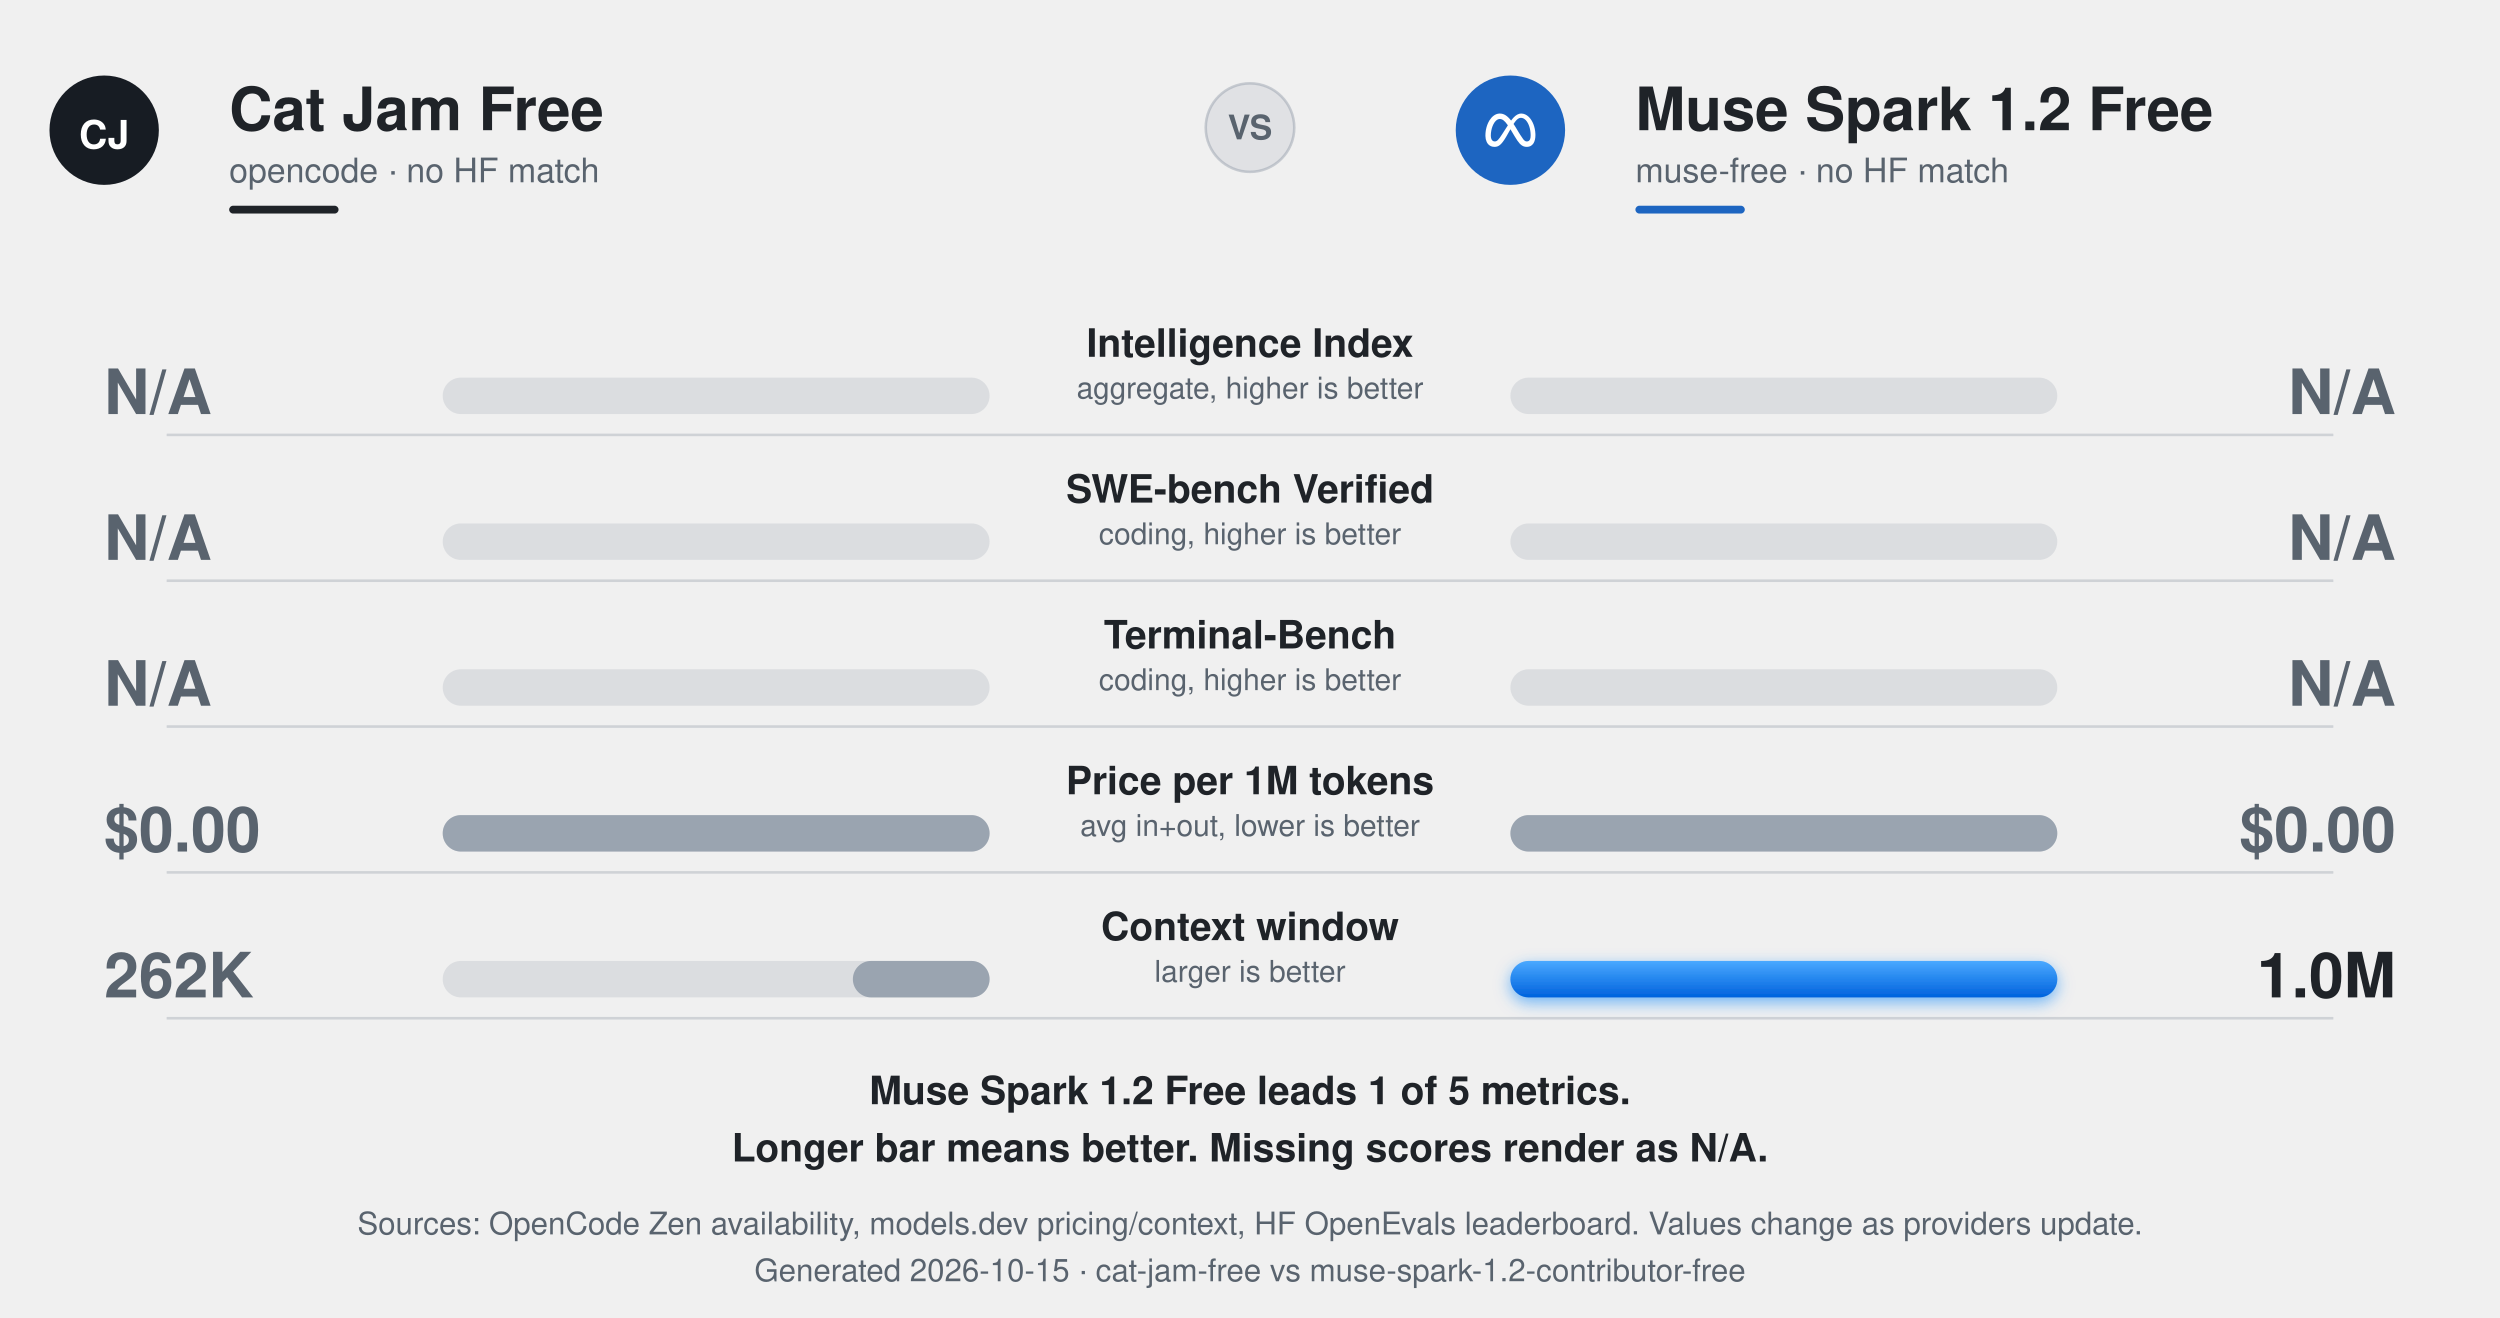
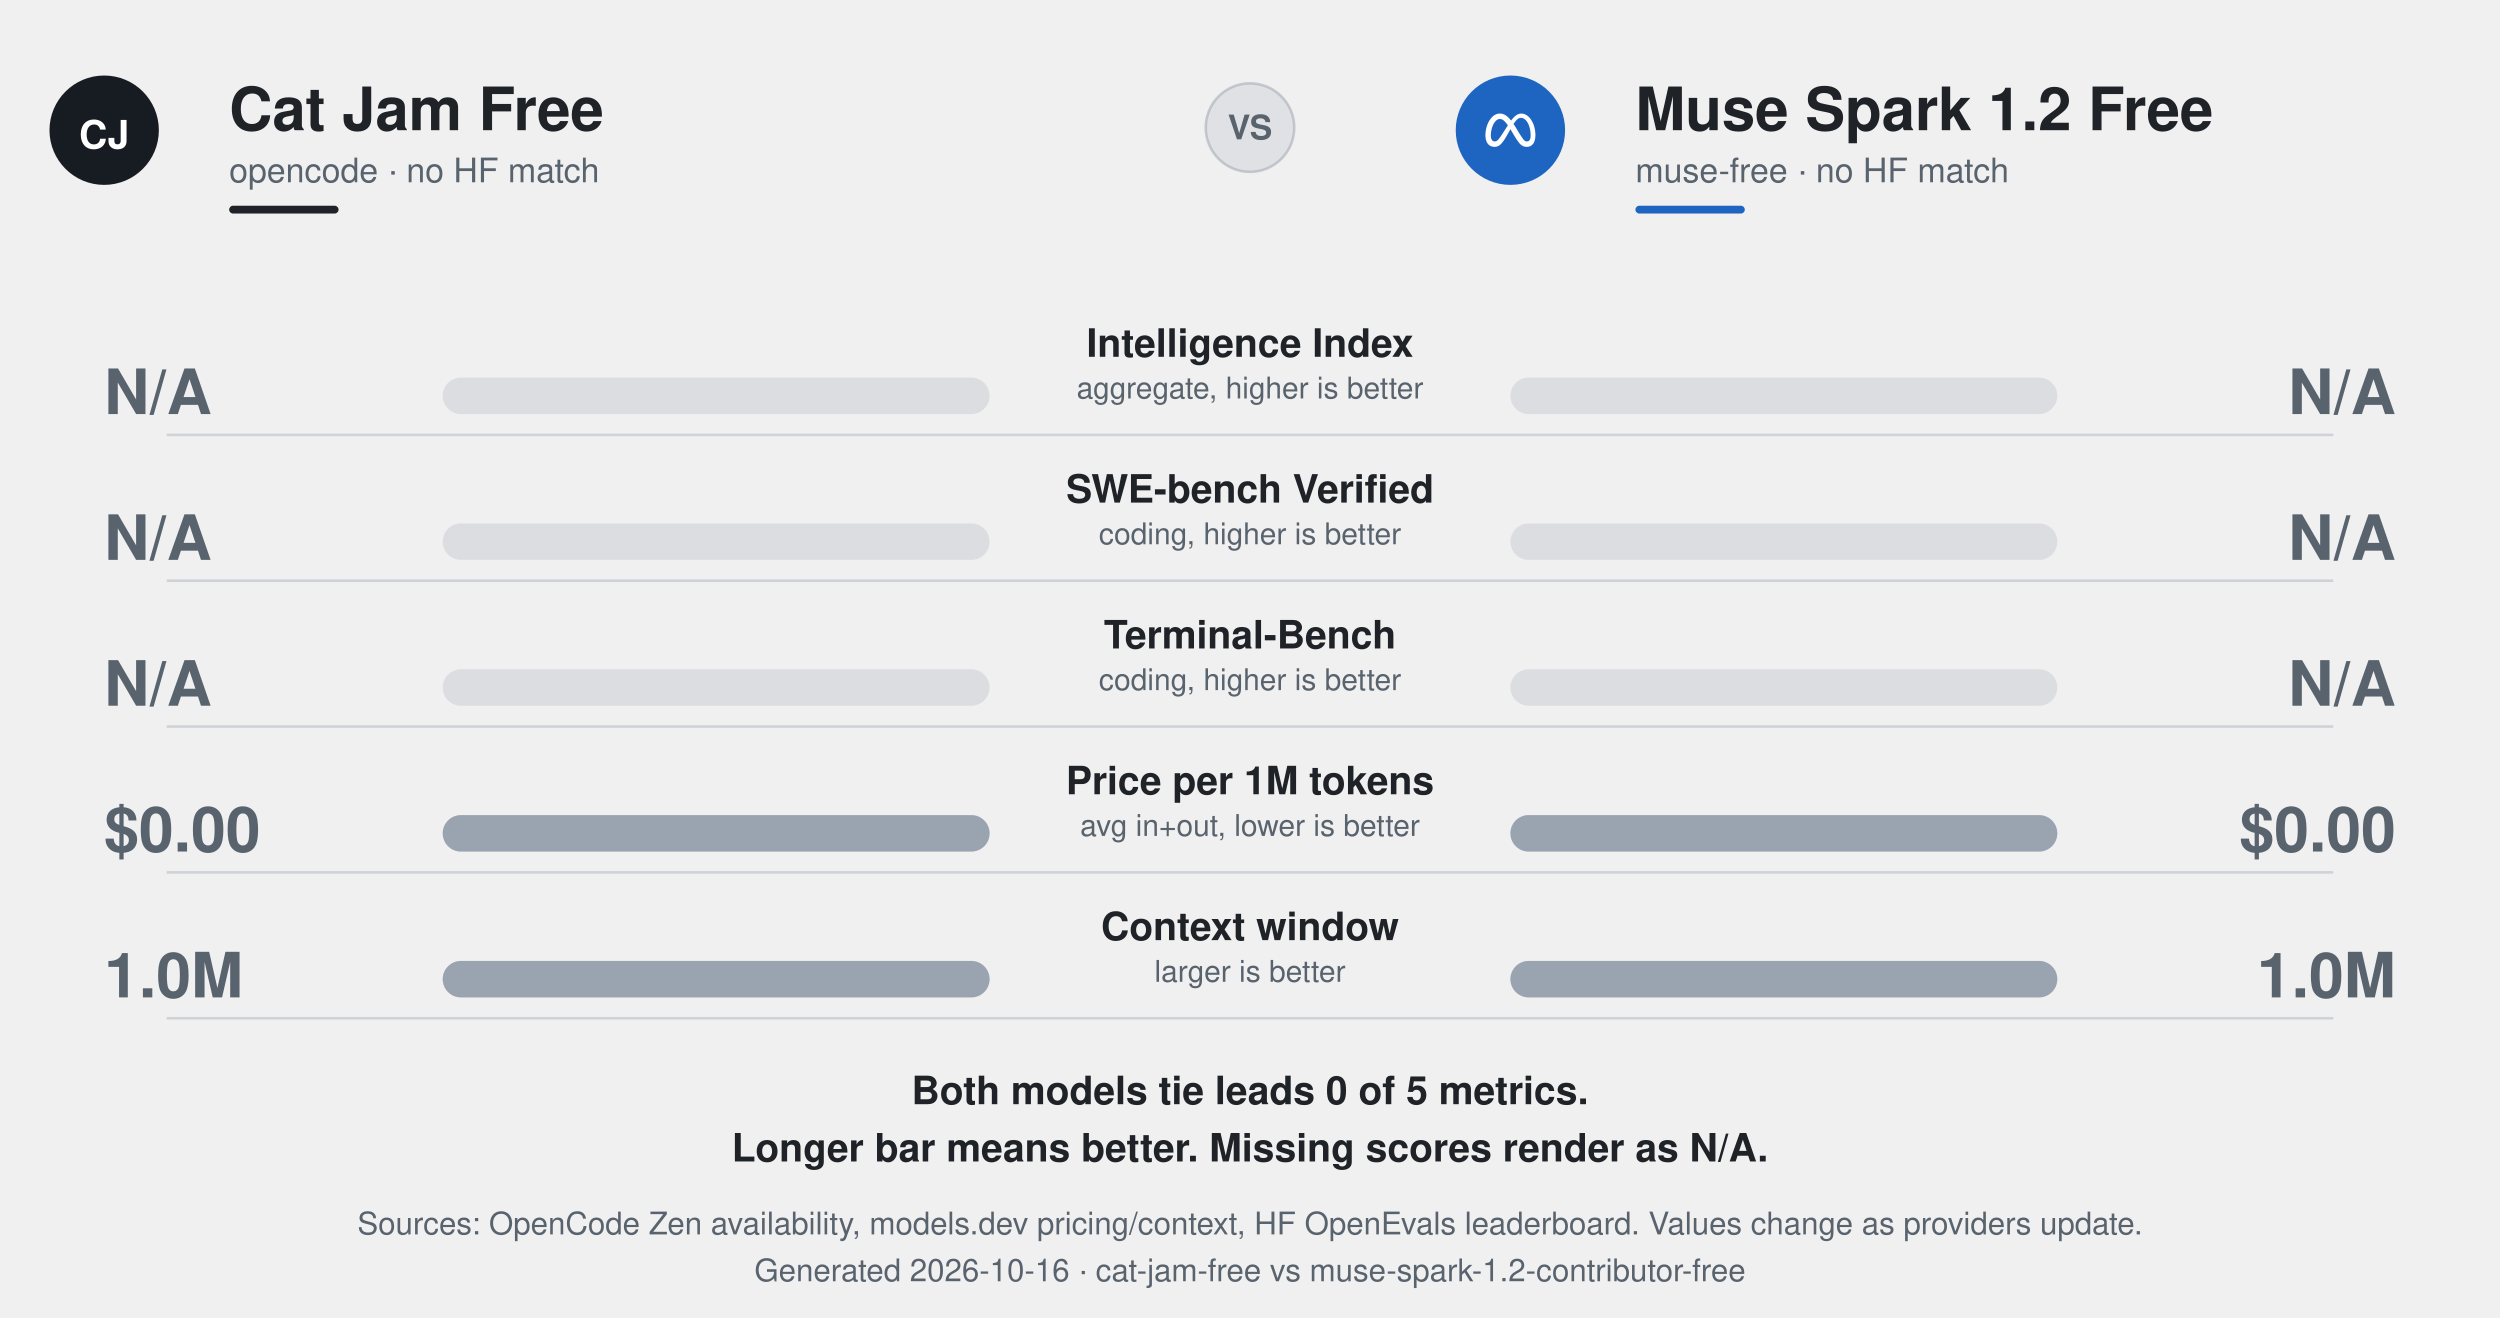
<svg xmlns="http://www.w3.org/2000/svg" width="960" height="506" viewBox="0 0 960 506" role="img" aria-labelledby="t d">
  <defs>
    <linearGradient id="gWin" x1="0" y1="0" x2="0" y2="1">
      <stop offset="0" stop-color="#4aa9ff" />
      <stop offset="1" stop-color="#0062dd" />
    </linearGradient>
    <linearGradient id="gLeft" x1="0" y1="0" x2="0" y2="1">
      <stop offset="0" stop-color="#4a545f" />
      <stop offset="1" stop-color="#171c23" />
    </linearGradient>
    <filter id="glowW" x="-30%" y="-150%" width="160%" height="400%">
      <feDropShadow dx="0" dy="2" stdDeviation="3" flood-color="#0082fb" flood-opacity=".55" />
    </filter>
    <style>
      text{font-variant-numeric:tabular-nums}
      @media (prefers-color-scheme:dark){
        .ink{fill:#f0f6fc}.mute{fill:#9198a1}.win{fill:#f0f6fc}.lose{fill:#8b95a1}
      }
    </style>
  </defs>
  <g font-family="ui-sans-serif,-apple-system,Segoe UI,Helvetica,Arial,sans-serif">
    <g transform="translate(40 50)">
      <circle r="21" fill="#171c23" />
      <text y="7" text-anchor="middle" font-size="15" font-weight="800" fill="#fff">CJ</text>
    </g>
    <text x="88" y="50" class="ink" fill="#1f2328" font-size="23" font-weight="800">Cat Jam Free</text>
    <text x="88" y="70" class="mute" fill="#59636e" font-size="13">opencode · no HF match</text>
    <rect class="ink" fill="#1f2328" x="88" y="79" width="42" height="3" rx="1.5" />
    <g transform="translate(580 50)">
      <circle r="21" fill="#1d65c1" />
      <g transform="translate(-9.6 -9.6) scale(0.8)" fill="#fff">
        <path d="M6.897 4c1.915 0 3.516.932 5.43 3.376l.282-.373c.19-.246.383-.484.58-.71l.313-.35C14.588 4.788 15.792 4 17.225 4c1.273 0 2.469.557 3.491 1.516l.218.213c1.73 1.765 2.917 4.71 3.053 8.026l.011.392.002.25c0 1.501-.28 2.759-.818 3.7l-.14.23-.108.153c-.301.42-.664.758-1.086 1.009l-.265.142-.087.04a3.493 3.493 0 01-.302.118 4.117 4.117 0 01-1.33.208c-.524 0-.996-.067-1.438-.215-.614-.204-1.163-.56-1.726-1.116l-.227-.235c-.753-.812-1.534-1.976-2.493-3.586l-1.43-2.41-.544-.895-1.766 3.13-.343.592C7.597 19.156 6.227 20 4.356 20c-1.21 0-2.205-.42-2.936-1.182l-.168-.184c-.484-.573-.837-1.311-1.043-2.189l-.067-.32a8.69 8.69 0 01-.136-1.288L0 14.468c.002-.745.06-1.49.174-2.23l.1-.573c.298-1.53.828-2.958 1.536-4.157l.209-.34c1.177-1.83 2.789-3.053 4.615-3.16L6.897 4zm-.033 2.615l-.201.01c-.83.083-1.606.673-2.252 1.577l-.138.199-.01.018c-.67 1.017-1.185 2.378-1.456 3.845l-.004.022a12.591 12.591 0 00-.207 2.254l.002.188c.004.18.017.36.04.54l.043.291c.092.503.257.908.486 1.208l.117.137c.303.323.698.492 1.17.492 1.1 0 1.796-.676 3.696-3.641l2.175-3.4.454-.701-.139-.198C9.11 7.3 8.084 6.616 6.864 6.616zm10.196-.552l-.176.007c-.635.048-1.223.359-1.82.933l-.196.198c-.439.462-.887 1.064-1.367 1.807l.266.398c.18.274.362.56.55.858l.293.475 1.396 2.335.695 1.114c.583.926 1.03 1.6 1.408 2.082l.213.262c.282.326.529.54.777.673l.102.05c.227.1.457.138.718.138.176.002.35-.023.518-.073.338-.104.61-.32.813-.637l.095-.163.077-.162c.194-.459.29-1.06.29-1.785l-.006-.449c-.08-2.871-.938-5.372-2.2-6.798l-.176-.189c-.67-.683-1.444-1.074-2.27-1.074z" />
      </g>
    </g>
    <text x="628" y="50" class="ink" fill="#1f2328" font-size="23" font-weight="800">Muse Spark 1.2 Free</text>
    <text x="628" y="70" class="mute" fill="#59636e" font-size="13">muse-free · no HF match</text>
    <rect fill="#1d65c1" x="628" y="79" width="42" height="3" rx="1.5" />
    <g transform="translate(480 49)">
      <circle r="17" fill="#8892a0" fill-opacity=".15" stroke="#8892a0" stroke-opacity=".4" />
      <text y="4.5" text-anchor="middle" font-size="13" font-weight="800" class="mute" fill="#59636e">VS</text>
    </g>
    <g class="ink" fill="#1f2328" text-anchor="middle" opacity="1">
      <animate attributeName="opacity" values="0;0;1" keyTimes="0;.2;1" dur=".6s" begin="0.150s" fill="freeze" />
      <text x="480" y="137" font-size="15" font-weight="700">Intelligence Index</text>
      <text x="480" y="153" font-size="11.5" class="mute" fill="#59636e">aggregate, higher is better</text>
    </g>
    <rect fill="#8892a0" fill-opacity=".2" x="170" y="145" width="210" height="14" rx="7" />
    <rect fill="#8892a0" fill-opacity=".2" x="580" y="145" width="210" height="14" rx="7" />
    <rect class="loser" fill="#9aa4b0" x="380.00" y="145" width="0.00" height="14" rx="7">
      <animate attributeName="x" values="380;380;380.00" keyTimes="0;.15;1" dur="0.95s" begin="0.150s" calcMode="spline" keySplines="0 0 1 1;.2 .75 .25 1" fill="freeze" />
      <animate attributeName="width" values="0;0;0.00" keyTimes="0;.15;1" dur="0.95s" begin="0.150s" calcMode="spline" keySplines="0 0 1 1;.2 .75 .25 1" fill="freeze" />
    </rect>
    <rect class="loser" fill="#9aa4b0" x="580" y="145" width="0.00" height="14" rx="7">
      <animate attributeName="width" values="0;0;0.00" keyTimes="0;.15;1" dur="0.95s" begin="0.150s" calcMode="spline" keySplines="0 0 1 1;.2 .75 .25 1" fill="freeze" />
    </rect>
    <g class="lose" fill="#59636e" opacity="1">
      <animate attributeName="opacity" values="0;0;1" keyTimes="0;.2;1" dur=".8s" begin="0.150s" fill="freeze" />
      <text x="40" y="159" font-size="24" font-weight="800">N/A</text>
    </g>
    <g class="lose" fill="#59636e" opacity="1">
      <animate attributeName="opacity" values="0;0;1" keyTimes="0;.2;1" dur=".8s" begin="0.150s" fill="freeze" />
      <text x="920" y="159" font-size="24" font-weight="800" text-anchor="end">N/A</text>
    </g>
    <line stroke="#7b8794" stroke-opacity=".28" x1="64" y1="167" x2="896" y2="167" />
    <g class="ink" fill="#1f2328" text-anchor="middle" opacity="1">
      <animate attributeName="opacity" values="0;0;1" keyTimes="0;.2;1" dur=".6s" begin="0.260s" fill="freeze" />
      <text x="480" y="193" font-size="15" font-weight="700">SWE-bench Verified</text>
      <text x="480" y="209" font-size="11.5" class="mute" fill="#59636e">coding, higher is better</text>
    </g>
    <rect fill="#8892a0" fill-opacity=".2" x="170" y="201" width="210" height="14" rx="7" />
    <rect fill="#8892a0" fill-opacity=".2" x="580" y="201" width="210" height="14" rx="7" />
    <rect class="loser" fill="#9aa4b0" x="380.00" y="201" width="0.00" height="14" rx="7">
      <animate attributeName="x" values="380;380;380.00" keyTimes="0;.15;1" dur="1.10s" begin="0.260s" calcMode="spline" keySplines="0 0 1 1;.2 .75 .25 1" fill="freeze" />
      <animate attributeName="width" values="0;0;0.00" keyTimes="0;.15;1" dur="1.10s" begin="0.260s" calcMode="spline" keySplines="0 0 1 1;.2 .75 .25 1" fill="freeze" />
    </rect>
    <rect class="loser" fill="#9aa4b0" x="580" y="201" width="0.00" height="14" rx="7">
      <animate attributeName="width" values="0;0;0.00" keyTimes="0;.15;1" dur="1.10s" begin="0.260s" calcMode="spline" keySplines="0 0 1 1;.2 .75 .25 1" fill="freeze" />
    </rect>
    <g class="lose" fill="#59636e" opacity="1">
      <animate attributeName="opacity" values="0;0;1" keyTimes="0;.2;1" dur=".8s" begin="0.260s" fill="freeze" />
      <text x="40" y="215" font-size="24" font-weight="800">N/A</text>
    </g>
    <g class="lose" fill="#59636e" opacity="1">
      <animate attributeName="opacity" values="0;0;1" keyTimes="0;.2;1" dur=".8s" begin="0.260s" fill="freeze" />
      <text x="920" y="215" font-size="24" font-weight="800" text-anchor="end">N/A</text>
    </g>
    <line stroke="#7b8794" stroke-opacity=".28" x1="64" y1="223" x2="896" y2="223" />
    <g class="ink" fill="#1f2328" text-anchor="middle" opacity="1">
      <animate attributeName="opacity" values="0;0;1" keyTimes="0;.2;1" dur=".6s" begin="0.370s" fill="freeze" />
      <text x="480" y="249" font-size="15" font-weight="700">Terminal-Bench</text>
      <text x="480" y="265" font-size="11.5" class="mute" fill="#59636e">coding, higher is better</text>
    </g>
    <rect fill="#8892a0" fill-opacity=".2" x="170" y="257" width="210" height="14" rx="7" />
    <rect fill="#8892a0" fill-opacity=".2" x="580" y="257" width="210" height="14" rx="7" />
    <rect class="loser" fill="#9aa4b0" x="380.00" y="257" width="0.00" height="14" rx="7">
      <animate attributeName="x" values="380;380;380.00" keyTimes="0;.15;1" dur="1.25s" begin="0.370s" calcMode="spline" keySplines="0 0 1 1;.2 .75 .25 1" fill="freeze" />
      <animate attributeName="width" values="0;0;0.00" keyTimes="0;.15;1" dur="1.25s" begin="0.370s" calcMode="spline" keySplines="0 0 1 1;.2 .75 .25 1" fill="freeze" />
    </rect>
    <rect class="loser" fill="#9aa4b0" x="580" y="257" width="0.00" height="14" rx="7">
      <animate attributeName="width" values="0;0;0.00" keyTimes="0;.15;1" dur="1.25s" begin="0.370s" calcMode="spline" keySplines="0 0 1 1;.2 .75 .25 1" fill="freeze" />
    </rect>
    <g class="lose" fill="#59636e" opacity="1">
      <animate attributeName="opacity" values="0;0;1" keyTimes="0;.2;1" dur=".8s" begin="0.370s" fill="freeze" />
      <text x="40" y="271" font-size="24" font-weight="800">N/A</text>
    </g>
    <g class="lose" fill="#59636e" opacity="1">
      <animate attributeName="opacity" values="0;0;1" keyTimes="0;.2;1" dur=".8s" begin="0.370s" fill="freeze" />
      <text x="920" y="271" font-size="24" font-weight="800" text-anchor="end">N/A</text>
    </g>
    <line stroke="#7b8794" stroke-opacity=".28" x1="64" y1="279" x2="896" y2="279" />
    <g class="ink" fill="#1f2328" text-anchor="middle" opacity="1">
      <animate attributeName="opacity" values="0;0;1" keyTimes="0;.2;1" dur=".6s" begin="0.480s" fill="freeze" />
      <text x="480" y="305" font-size="15" font-weight="700">Price per 1M tokens</text>
      <text x="480" y="321" font-size="11.5" class="mute" fill="#59636e">avg in+out, lower is better</text>
    </g>
    <rect fill="#8892a0" fill-opacity=".2" x="170" y="313" width="210" height="14" rx="7" />
    <rect fill="#8892a0" fill-opacity=".2" x="580" y="313" width="210" height="14" rx="7" />
    <rect class="loser" fill="#9aa4b0" x="170.00" y="313" width="210.00" height="14" rx="7">
      <animate attributeName="x" values="380;380;170.00" keyTimes="0;.15;1" dur="1.40s" begin="0.480s" calcMode="spline" keySplines="0 0 1 1;.2 .75 .25 1" fill="freeze" />
      <animate attributeName="width" values="0;0;210.00" keyTimes="0;.15;1" dur="1.40s" begin="0.480s" calcMode="spline" keySplines="0 0 1 1;.2 .75 .25 1" fill="freeze" />
    </rect>
    <rect class="loser" fill="#9aa4b0" x="580" y="313" width="210.00" height="14" rx="7">
      <animate attributeName="width" values="0;0;210.00" keyTimes="0;.15;1" dur="1.40s" begin="0.480s" calcMode="spline" keySplines="0 0 1 1;.2 .75 .25 1" fill="freeze" />
    </rect>
    <g class="lose" fill="#59636e" opacity="1">
      <animate attributeName="opacity" values="0;0;1" keyTimes="0;.2;1" dur=".8s" begin="0.480s" fill="freeze" />
      <text x="40" y="327" font-size="24" font-weight="800">$0.00</text>
    </g>
    <g class="lose" fill="#59636e" opacity="1">
      <animate attributeName="opacity" values="0;0;1" keyTimes="0;.2;1" dur=".8s" begin="0.480s" fill="freeze" />
      <text x="920" y="327" font-size="24" font-weight="800" text-anchor="end">$0.00</text>
    </g>
    <line stroke="#7b8794" stroke-opacity=".28" x1="64" y1="335" x2="896" y2="335" />
    <g class="ink" fill="#1f2328" text-anchor="middle" opacity="1">
      <animate attributeName="opacity" values="0;0;1" keyTimes="0;.2;1" dur=".6s" begin="0.590s" fill="freeze" />
      <text x="480" y="361" font-size="15" font-weight="700">Context window</text>
      <text x="480" y="377" font-size="11.5" class="mute" fill="#59636e">larger is better</text>
    </g>
    <rect fill="#8892a0" fill-opacity=".2" x="170" y="369" width="210" height="14" rx="7" />
    <rect fill="#8892a0" fill-opacity=".2" x="580" y="369" width="210" height="14" rx="7" />
-     <rect class="loser" fill="#9aa4b0" x="327.50" y="369" width="52.50" height="14" rx="7">
-       <animate attributeName="x" values="380;380;327.50" keyTimes="0;.15;1" dur="1.55s" begin="0.590s" calcMode="spline" keySplines="0 0 1 1;.2 .75 .25 1" fill="freeze" />
-       <animate attributeName="width" values="0;0;52.50" keyTimes="0;.15;1" dur="1.55s" begin="0.590s" calcMode="spline" keySplines="0 0 1 1;.2 .75 .25 1" fill="freeze" />
+     <rect class="loser" fill="#9aa4b0" x="170.00" y="369" width="210.00" height="14" rx="7">
+       <animate attributeName="x" values="380;380;170.00" keyTimes="0;.15;1" dur="1.55s" begin="0.590s" calcMode="spline" keySplines="0 0 1 1;.2 .75 .25 1" fill="freeze" />
+       <animate attributeName="width" values="0;0;210.00" keyTimes="0;.15;1" dur="1.55s" begin="0.590s" calcMode="spline" keySplines="0 0 1 1;.2 .75 .25 1" fill="freeze" />
    </rect>
-     <rect class="bm" fill="url(#gWin)" x="580" y="369" width="210.00" height="14" rx="7" filter="url(#glowW)">
+     <rect class="loser" fill="#9aa4b0" x="580" y="369" width="210.00" height="14" rx="7">
      <animate attributeName="width" values="0;0;210.00" keyTimes="0;.15;1" dur="1.55s" begin="0.590s" calcMode="spline" keySplines="0 0 1 1;.2 .75 .25 1" fill="freeze" />
    </rect>
    <g class="lose" fill="#59636e" opacity="1">
      <animate attributeName="opacity" values="0;0;1" keyTimes="0;.2;1" dur=".8s" begin="0.590s" fill="freeze" />
-       <text x="40" y="383" font-size="24" font-weight="800">262K</text>
+       <text x="40" y="383" font-size="24" font-weight="800">1.0M</text>
    </g>
-     <g class="win" fill="#1f2328" opacity="1">
+     <g class="lose" fill="#59636e" opacity="1">
      <animate attributeName="opacity" values="0;0;1" keyTimes="0;.2;1" dur=".8s" begin="0.590s" fill="freeze" />
      <text x="920" y="383" font-size="24" font-weight="800" text-anchor="end">1.0M</text>
    </g>
    <line stroke="#7b8794" stroke-opacity=".28" x1="64" y1="391" x2="896" y2="391" />
    <g class="ink" fill="#1f2328" text-anchor="middle" opacity="1">
-       <text x="480" y="424" font-size="15" font-weight="600">Muse Spark 1.2 Free leads 1 of 5 metrics.</text>
+       <text x="480" y="424" font-size="15" font-weight="600">Both models tie leads 0 of 5 metrics.</text>
      <text x="480" y="446" font-size="15" font-weight="600">Longer bar means better. Missing scores render as N/A.</text>
    </g>
    <g class="mute" fill="#59636e" text-anchor="middle" opacity="1">
      <text x="480" y="474" font-size="12">Sources: OpenCode Zen availability, models.dev pricing/context, HF OpenEvals leaderboard. Values change as providers update.</text>
-       <text x="480" y="492" font-size="12">Generated 2026-10-15 · cat-jam-free vs muse-spark-1.2-contributor-free</text>
+       <text x="480" y="492" font-size="12">Generated 2026-10-16 · cat-jam-free vs muse-spark-1.2-contributor-free</text>
    </g>
  </g>
</svg>
